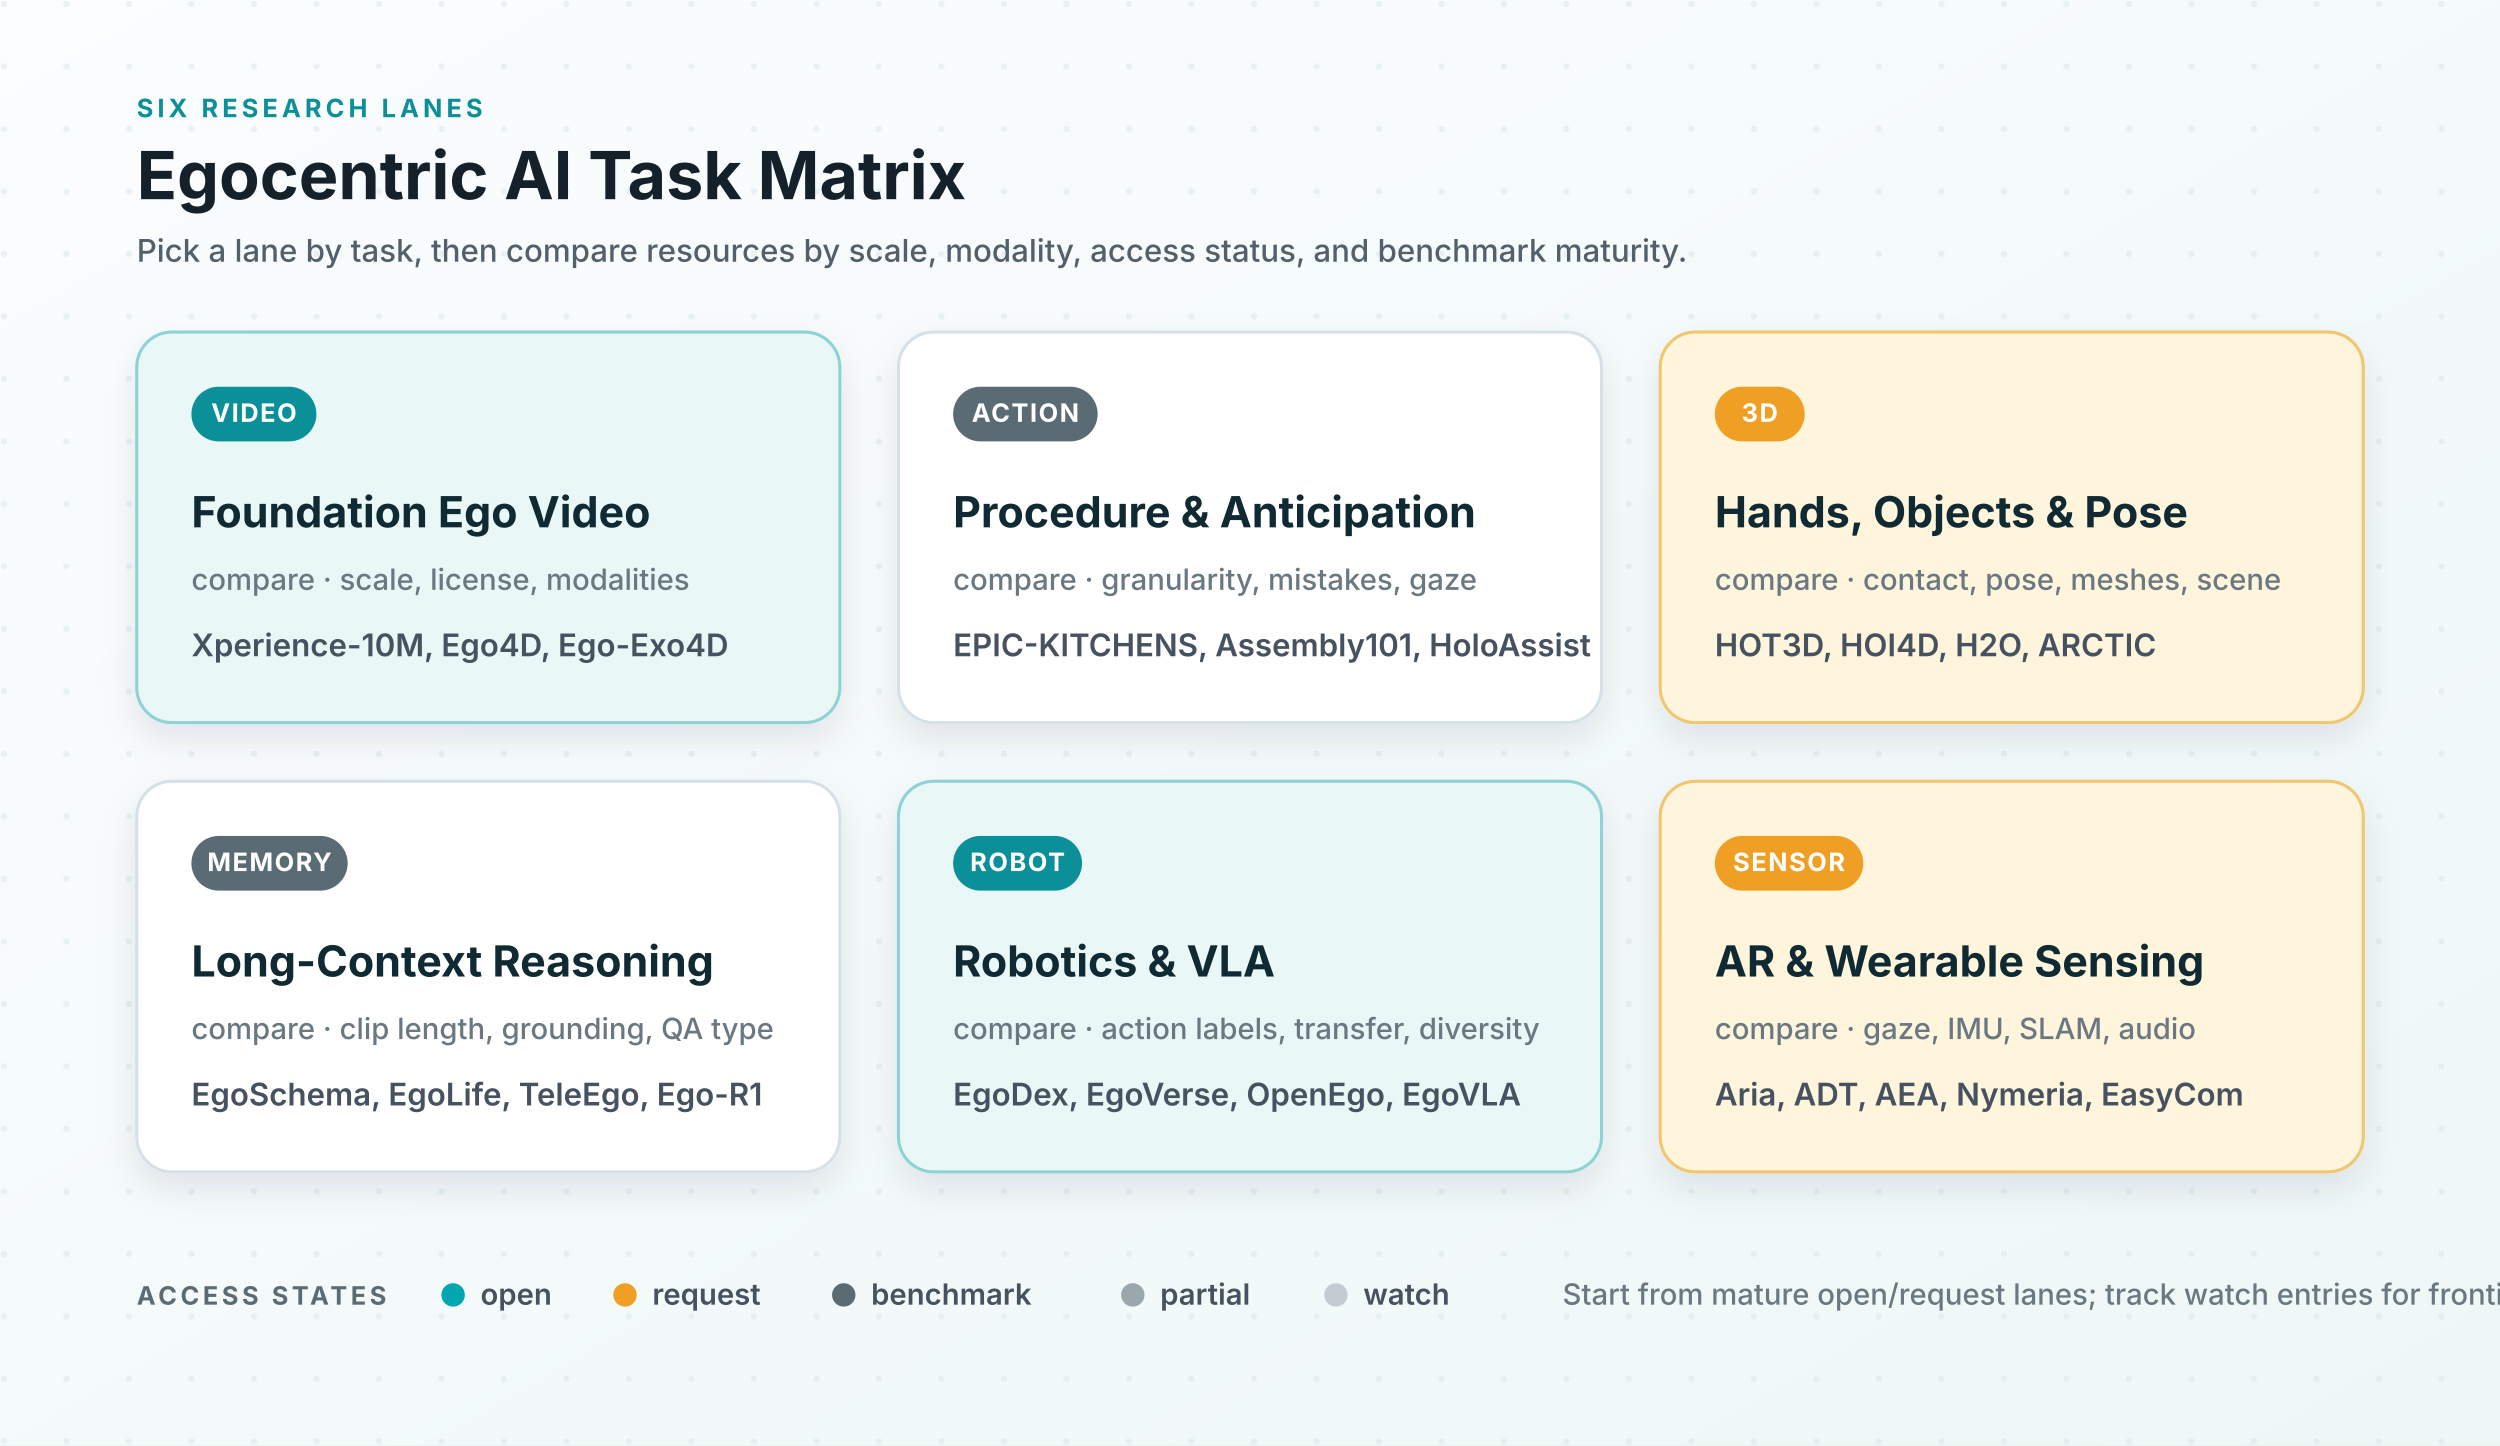
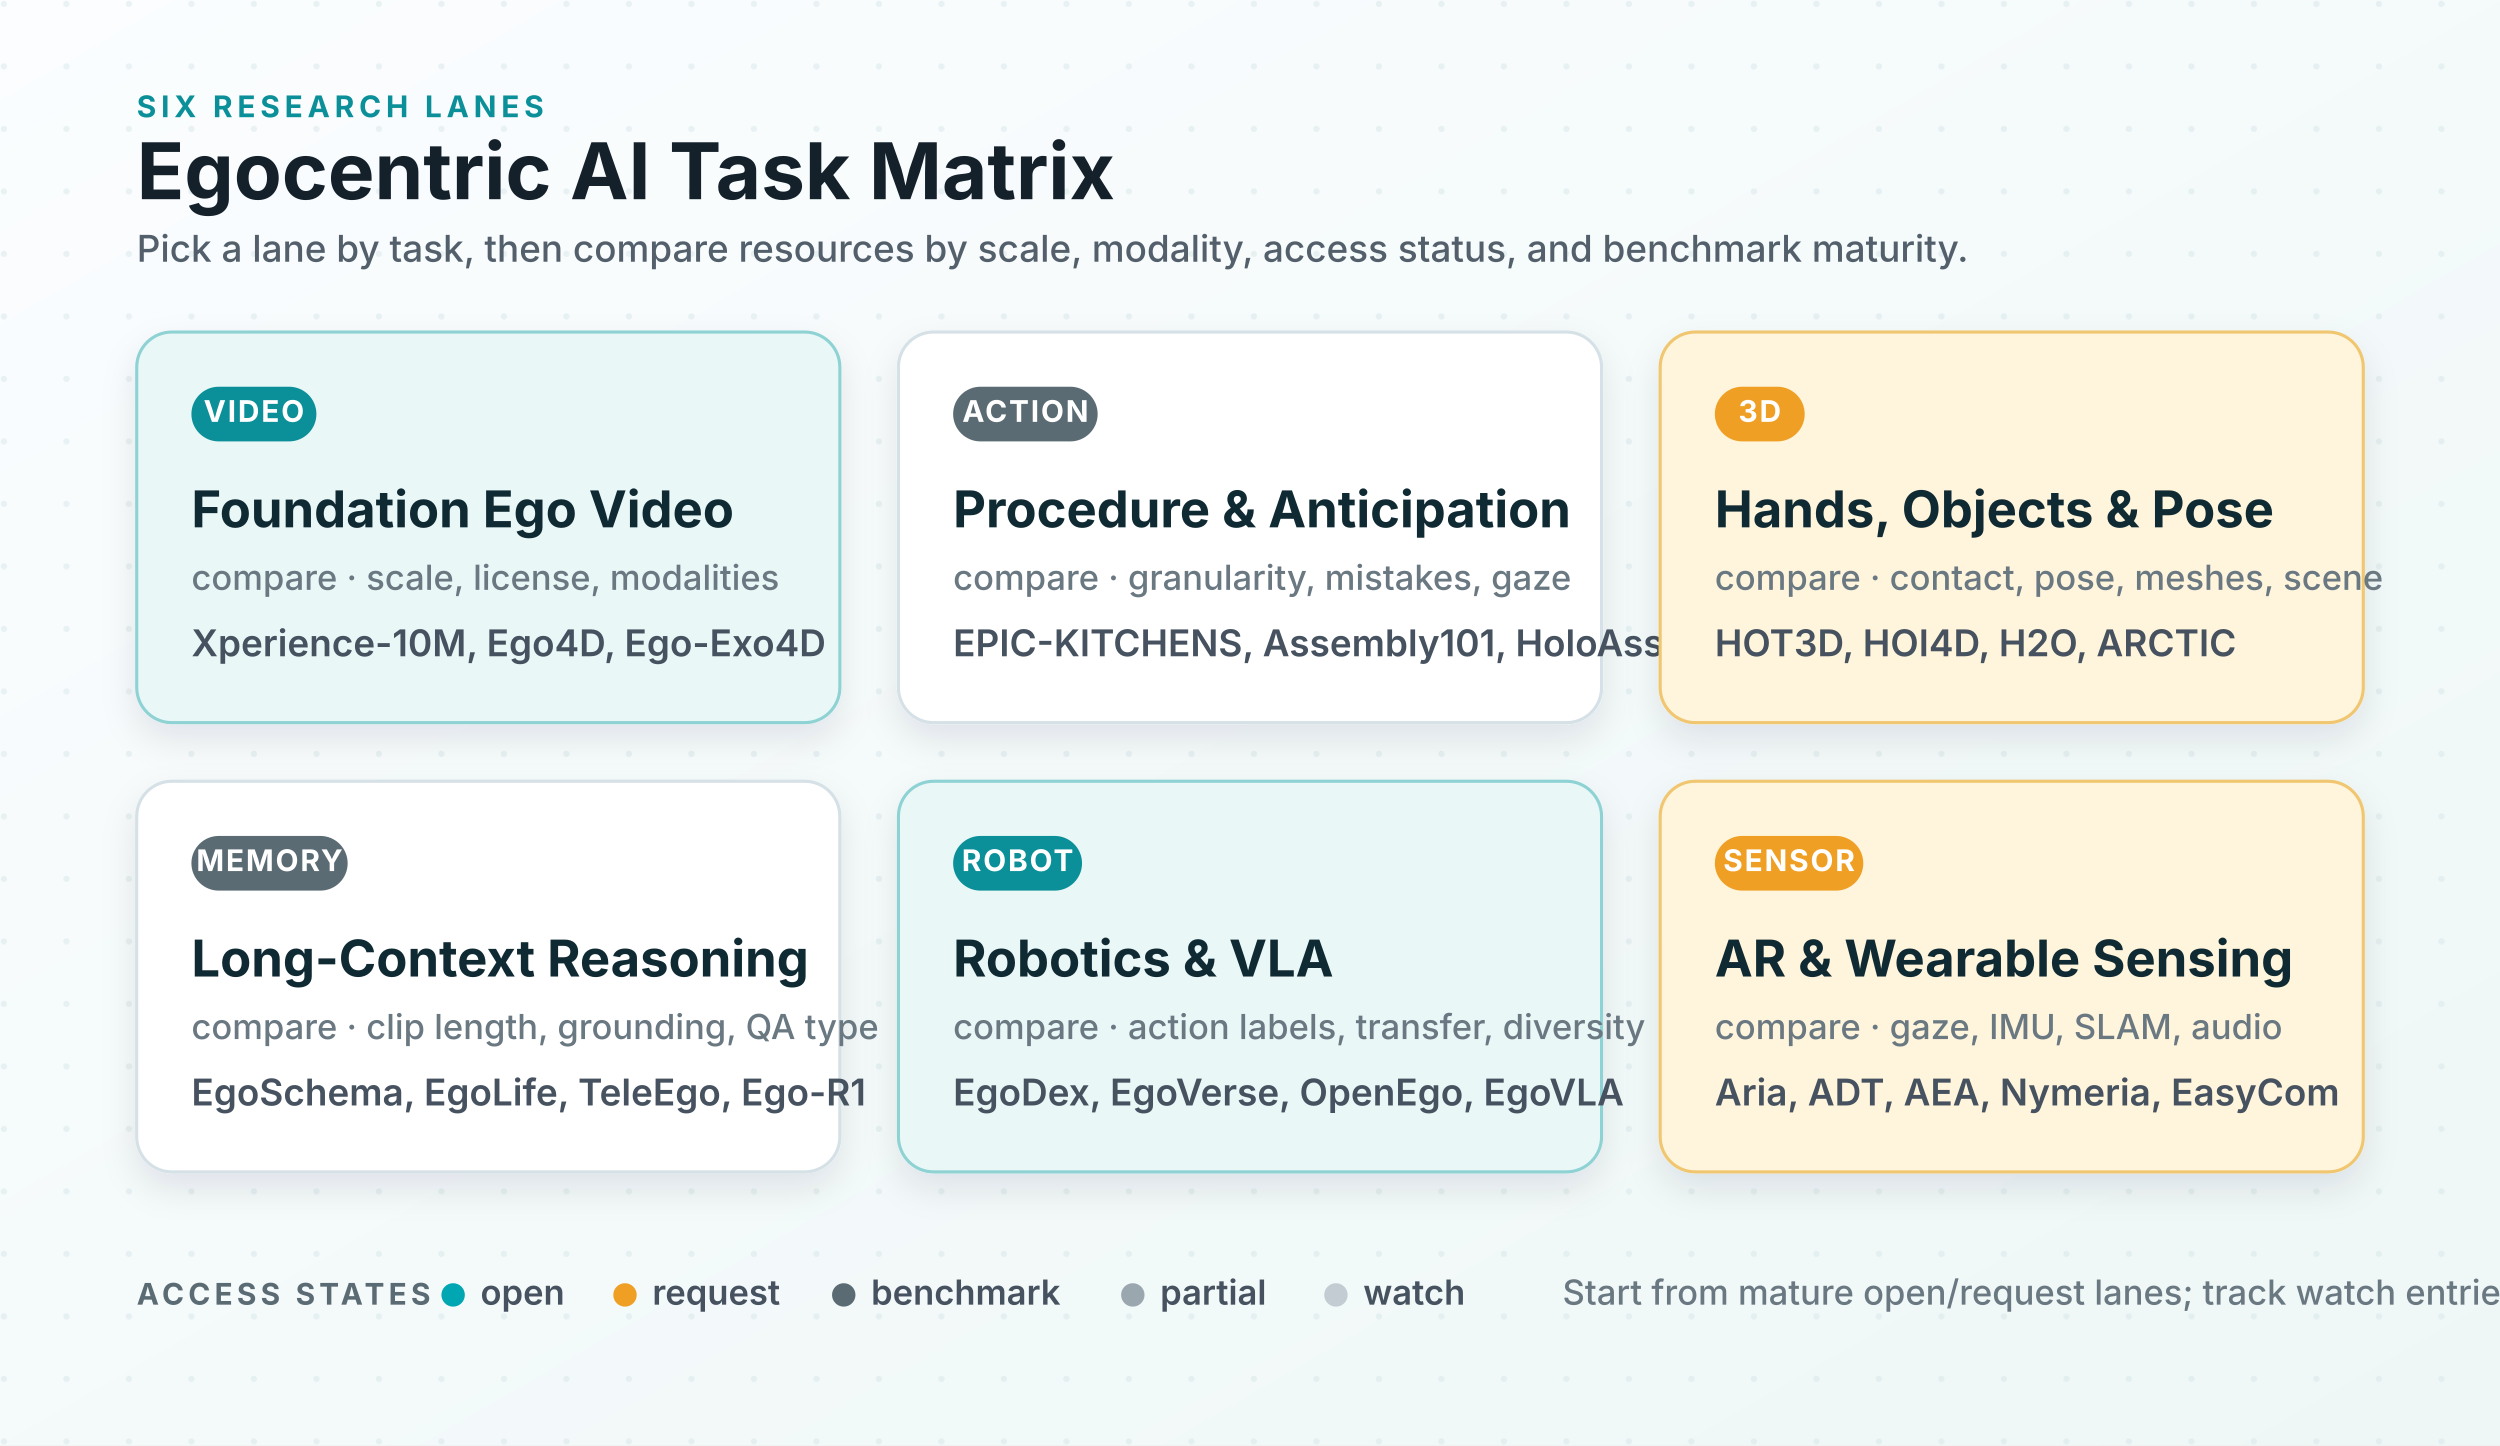
<svg xmlns="http://www.w3.org/2000/svg" viewBox="0 0 1280 740" role="img" aria-labelledby="title desc">
  <defs>
    <linearGradient id="bg" x1="0" x2="1" y1="0" y2="1">
      <stop offset="0" stop-color="#fbfdff" />
      <stop offset="1" stop-color="#eef7f6" />
    </linearGradient>
    <pattern id="dots" width="32" height="32" patternUnits="userSpaceOnUse">
      <circle cx="2" cy="2" r="1.6" fill="#cfe0e4" opacity="0.4" />
    </pattern>
    <filter id="shadow" x="-8%" y="-10%" width="116%" height="135%">
      <feDropShadow dx="0" dy="8" stdDeviation="9" flood-color="#0f2a33" flood-opacity="0.09" />
    </filter>
    <style>
      .ink { fill: #14212b; }
-       .kicker { font: 700 13px system-ui, -apple-system, "Segoe UI", sans-serif; fill: #0b8f98; letter-spacing: .16em; }
-       .title { font: 700 34px system-ui, -apple-system, "Segoe UI", sans-serif; }
-       .subtitle { font: 500 16px system-ui, -apple-system, "Segoe UI", sans-serif; fill: #53606b; }
-       .label { font: 700 22px system-ui, -apple-system, "Segoe UI", sans-serif; fill: #102a33; }
-       .compare { font: 500 15px system-ui, -apple-system, "Segoe UI", sans-serif; fill: #6a7882; }
-       .anchors { font: 600 16px system-ui, -apple-system, "Segoe UI", sans-serif; fill: #46525f; }
-       .pillText { font: 700 13px system-ui, -apple-system, "Segoe UI", sans-serif; fill: #ffffff; letter-spacing: .06em; }
-       .legendK { font: 700 13px system-ui, -apple-system, "Segoe UI", sans-serif; fill: #5b6b73; letter-spacing: .14em; }
-       .legendT { font: 600 15px system-ui, -apple-system, "Segoe UI", sans-serif; fill: #46525f; }
+       .kicker { font: 700 15.3px system-ui, -apple-system, "Segoe UI", sans-serif; fill: #0b8f98; letter-spacing: .16em; }
+       .title { font: 700 40.1px system-ui, -apple-system, "Segoe UI", sans-serif; }
+       .subtitle { font: 500 18.9px system-ui, -apple-system, "Segoe UI", sans-serif; fill: #53606b; }
+       .label { font: 700 26.0px system-ui, -apple-system, "Segoe UI", sans-serif; fill: #102a33; }
+       .compare { font: 500 17.7px system-ui, -apple-system, "Segoe UI", sans-serif; fill: #6a7882; }
+       .anchors { font: 600 18.9px system-ui, -apple-system, "Segoe UI", sans-serif; fill: #46525f; }
+       .pillText { font: 700 15.3px system-ui, -apple-system, "Segoe UI", sans-serif; fill: #ffffff; letter-spacing: .06em; }
+       .legendK { font: 700 15.3px system-ui, -apple-system, "Segoe UI", sans-serif; fill: #5b6b73; letter-spacing: .14em; }
+       .legendT { font: 600 17.7px system-ui, -apple-system, "Segoe UI", sans-serif; fill: #46525f; }
    </style>
  </defs>
  <rect width="1280" height="740" fill="url(#bg)" />
  <rect width="1280" height="740" fill="url(#dots)" />
  <text class="kicker" x="70" y="60">SIX RESEARCH LANES</text>
  <text class="title ink" x="70" y="102">Egocentric AI Task Matrix</text>
  <text class="subtitle" x="70" y="134">Pick a lane by task, then compare resources by scale, modality, access status, and benchmark maturity.</text>
  <g transform="translate(70 170)">
    <rect width="360" height="200" rx="18" fill="#e9f7f7" stroke="#8fd2d4" stroke-width="1.6" filter="url(#shadow)" />
    <rect x="28" y="28" width="64" height="28" rx="14" fill="#0b8f98" />
    <text class="pillText" x="60" y="46" text-anchor="middle">VIDEO</text>
    <text class="label" x="28" y="100">Foundation Ego Video</text>
    <text class="compare" x="28" y="132">compare · scale, license, modalities</text>
    <text class="anchors" x="28" y="166">Xperience-10M, Ego4D, Ego-Exo4D</text>
  </g>
  <g transform="translate(460 170)">
    <rect width="360" height="200" rx="18" fill="#ffffff" stroke="#d5e1e6" stroke-width="1.6" filter="url(#shadow)" />
    <rect x="28" y="28" width="74" height="28" rx="14" fill="#5b6b73" />
    <text class="pillText" x="65" y="46" text-anchor="middle">ACTION</text>
    <text class="label" x="28" y="100">Procedure &amp; Anticipation</text>
    <text class="compare" x="28" y="132">compare · granularity, mistakes, gaze</text>
    <text class="anchors" x="28" y="166">EPIC-KITCHENS, Assembly101, HoloAssist</text>
  </g>
  <g transform="translate(850 170)">
    <rect width="360" height="200" rx="18" fill="#fff4dc" stroke="#f0c66f" stroke-width="1.6" filter="url(#shadow)" />
    <rect x="28" y="28" width="46" height="28" rx="14" fill="#ef9f24" />
    <text class="pillText" x="51" y="46" text-anchor="middle">3D</text>
    <text class="label" x="28" y="100">Hands, Objects &amp; Pose</text>
    <text class="compare" x="28" y="132">compare · contact, pose, meshes, scene</text>
    <text class="anchors" x="28" y="166">HOT3D, HOI4D, H2O, ARCTIC</text>
  </g>
  <g transform="translate(70 400)">
    <rect width="360" height="200" rx="18" fill="#ffffff" stroke="#d5e1e6" stroke-width="1.6" filter="url(#shadow)" />
    <rect x="28" y="28" width="80" height="28" rx="14" fill="#5b6b73" />
    <text class="pillText" x="68" y="46" text-anchor="middle">MEMORY</text>
    <text class="label" x="28" y="100">Long-Context Reasoning</text>
    <text class="compare" x="28" y="132">compare · clip length, grounding, QA type</text>
    <text class="anchors" x="28" y="166">EgoSchema, EgoLife, TeleEgo, Ego-R1</text>
  </g>
  <g transform="translate(460 400)">
    <rect width="360" height="200" rx="18" fill="#e9f7f7" stroke="#8fd2d4" stroke-width="1.6" filter="url(#shadow)" />
    <rect x="28" y="28" width="66" height="28" rx="14" fill="#0b8f98" />
    <text class="pillText" x="61" y="46" text-anchor="middle">ROBOT</text>
    <text class="label" x="28" y="100">Robotics &amp; VLA</text>
    <text class="compare" x="28" y="132">compare · action labels, transfer, diversity</text>
    <text class="anchors" x="28" y="166">EgoDex, EgoVerse, OpenEgo, EgoVLA</text>
  </g>
  <g transform="translate(850 400)">
    <rect width="360" height="200" rx="18" fill="#fff4dc" stroke="#f0c66f" stroke-width="1.6" filter="url(#shadow)" />
    <rect x="28" y="28" width="76" height="28" rx="14" fill="#ef9f24" />
    <text class="pillText" x="66" y="46" text-anchor="middle">SENSOR</text>
    <text class="label" x="28" y="100">AR &amp; Wearable Sensing</text>
    <text class="compare" x="28" y="132">compare · gaze, IMU, SLAM, audio</text>
    <text class="anchors" x="28" y="166">Aria, ADT, AEA, Nymeria, EasyCom</text>
  </g>
  <text class="legendK" x="70" y="668">ACCESS STATES</text>
  <circle cx="232" cy="663" r="6" fill="#00a6b2" />
  <text class="legendT" x="246" y="668">open</text>
  <circle cx="320" cy="663" r="6" fill="#ef9f24" />
  <text class="legendT" x="334" y="668">request</text>
  <circle cx="432" cy="663" r="6" fill="#5b6b73" />
  <text class="legendT" x="446" y="668">benchmark</text>
  <circle cx="580" cy="663" r="6" fill="#9aa7af" />
  <text class="legendT" x="594" y="668">partial</text>
  <circle cx="684" cy="663" r="6" fill="#c2ccd2" />
  <text class="legendT" x="698" y="668">watch</text>
  <text class="compare" x="800" y="668">Start from mature open/request lanes; track watch entries for frontier releases.</text>
</svg>
